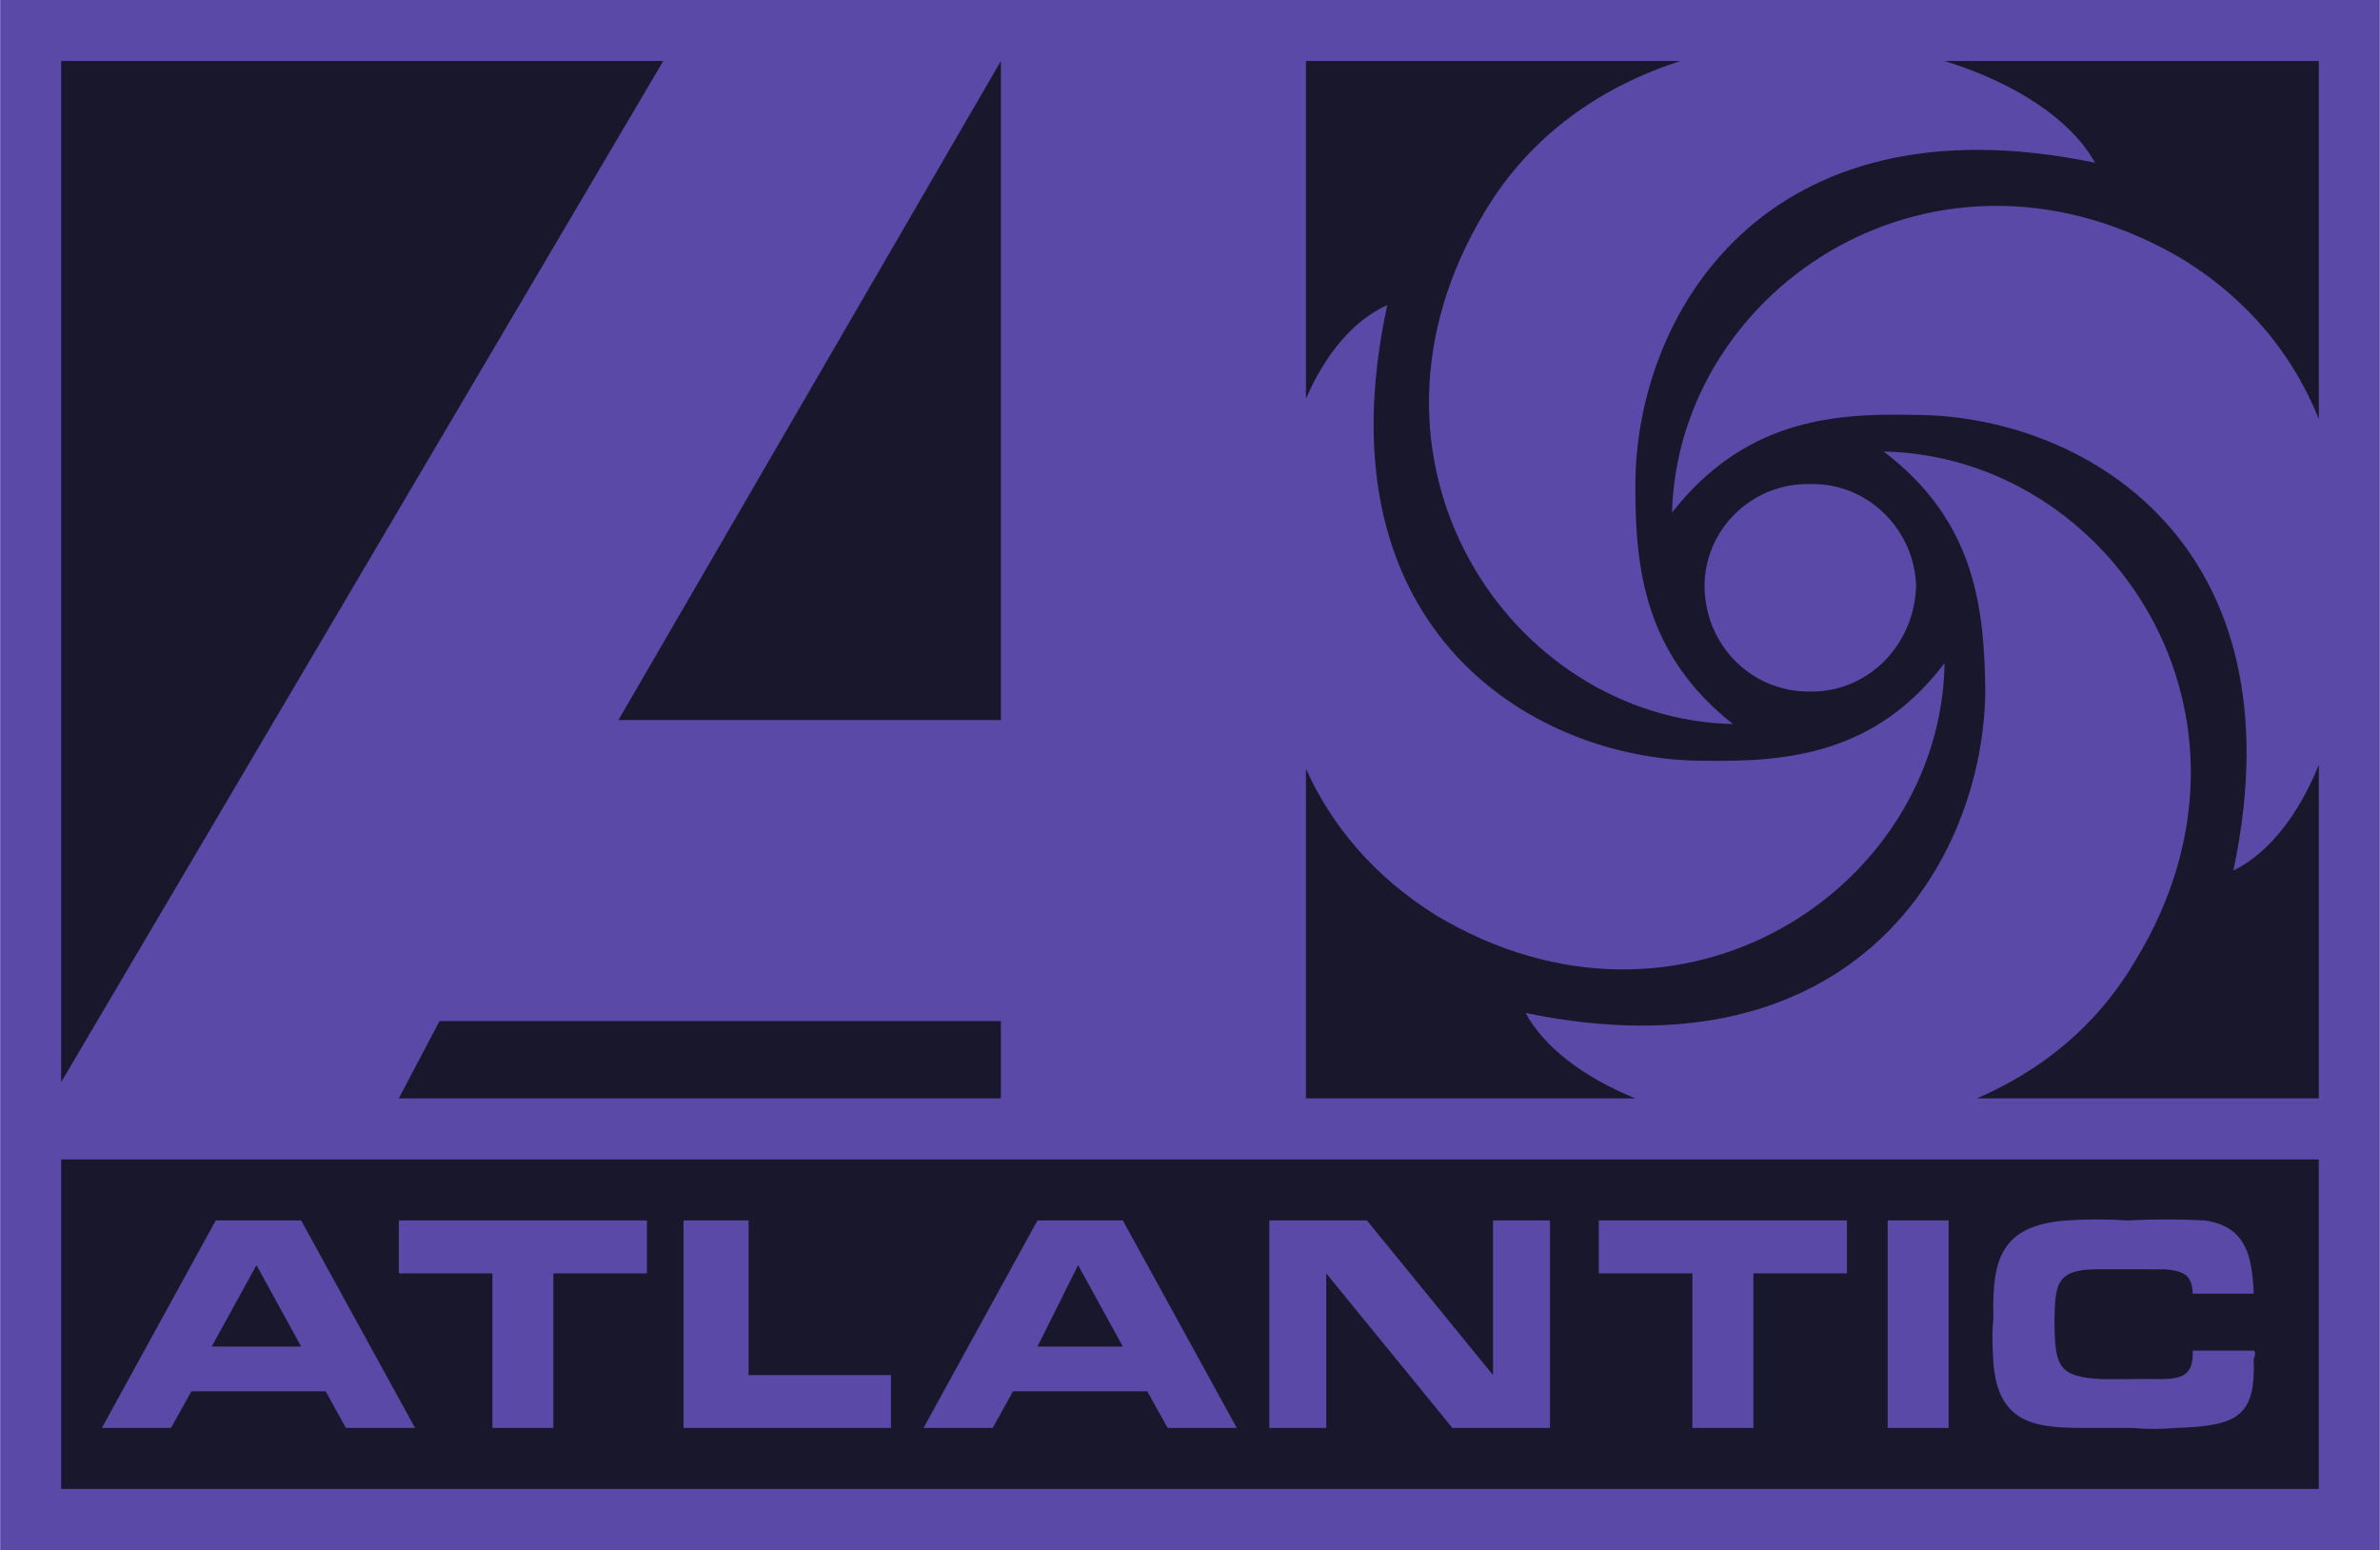
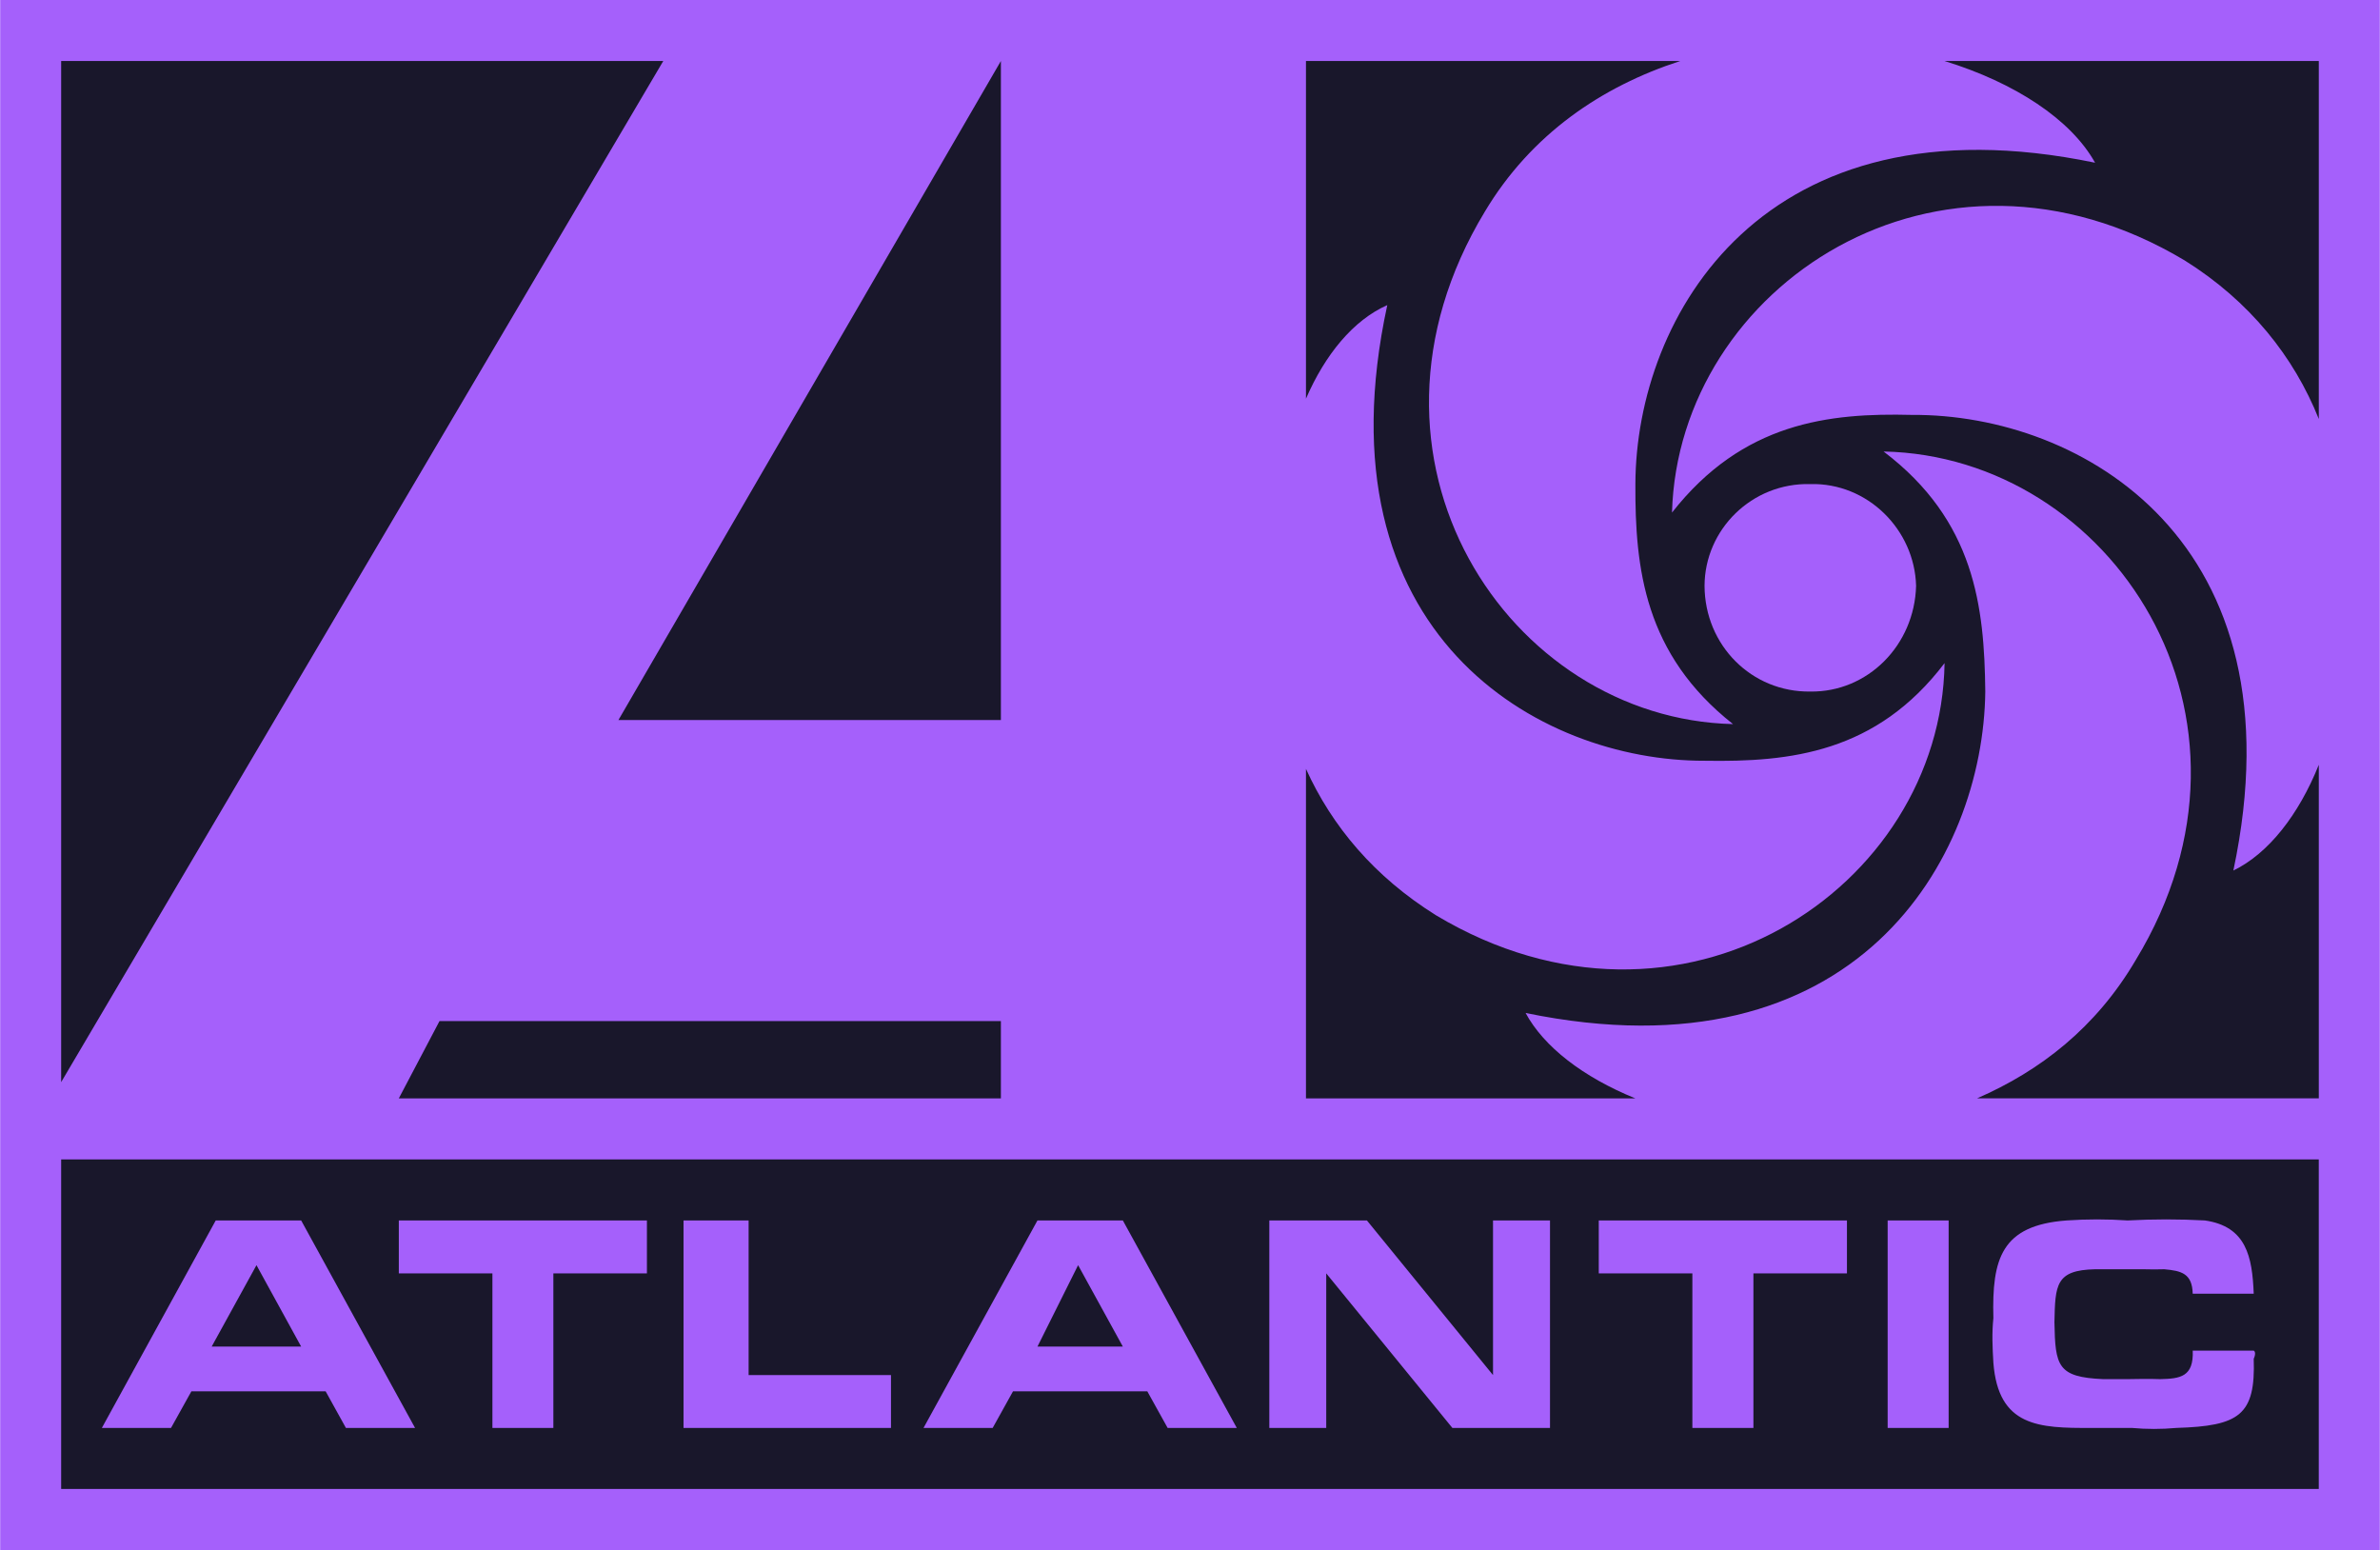
<svg xmlns="http://www.w3.org/2000/svg" width="2500" height="1628" viewBox="0 0 70.2 45.721">
-   <path fill="#5a49a7" d="M0 45.721h70.2V0H0v45.721z" />
+   <path fill="#A560FB" d="M0 45.721h70.2V0H0v45.721z" />
  <path fill="#19172b" d="M1.799 43.92h66.6V34.2h-66.6v9.72z" />
-   <path fill="#5a49a7" d="M5.641 41.04l-.601 1.08H3L6.359 36h2.52l3.36 6.12h-2.04l-.598-1.08h-3.96z" />
+   <path fill="#A560FB" d="M5.641 41.04l-.601 1.08H3L6.359 36h2.52l3.36 6.12h-2.04l-.598-1.08h-3.96z" />
  <path fill="#19172b" d="M7.561 37.319l-1.322 2.402h2.64l-1.318-2.402z" />
-   <path fill="#5a49a7" d="M16.319 42.12h-1.798v-4.559H11.76V36h7.319v1.561h-2.76v4.559zM22.079 40.561h4.2v1.559h-6.12V36h1.92v4.561zM29.879 41.04l-.6 1.08h-2.04L30.6 36h2.519l3.361 6.12h-2.04l-.6-1.08h-3.961z" />
+   <path fill="#A560FB" d="M16.319 42.12h-1.798v-4.559H11.76V36h7.319v1.561h-2.76v4.559zM22.079 40.561h4.2v1.559h-6.12V36h1.92v4.561zM29.879 41.04l-.6 1.08h-2.04L30.6 36h2.519l3.361 6.12h-2.04l-.6-1.08h-3.961z" />
  <path fill="#19172b" d="M31.799 37.319L30.6 39.721h2.519l-1.32-2.402z" />
-   <path fill="#5a49a7" d="M45.72 42.12h-2.88l-3.721-4.559v4.559H37.44V36h2.879l3.72 4.561V36h1.681v6.12zM51.721 42.12H49.92v-4.559h-2.761V36h7.321v1.561h-2.759v4.559zM55.681 42.12h1.799V36h-1.799v6.12zM66.48 39.84c.048.025.057.116 0 .24.057 1.665-.427 1.984-2.281 2.04a7.263 7.263 0 0 1-1.319 0h-1.199c-1.54.008-2.735-.037-2.881-1.92-.027-.454-.047-.873 0-1.32-.047-1.753.236-2.737 2.16-2.88a13.17 13.17 0 0 1 1.799 0 21.148 21.148 0 0 1 2.281 0c1.225.178 1.397 1.072 1.44 2.16h-1.8c-.014-.595-.333-.676-.84-.72-.205.006-.379.006-.602 0H61.8c-1.166.024-1.176.463-1.199 1.56.023 1.294.088 1.622 1.438 1.681h.72c.293-.004.603-.013.961 0 .592-.013.992-.067.961-.841h1.799z" />
+   <path fill="#A560FB" d="M45.72 42.12h-2.88l-3.721-4.559v4.559H37.44V36h2.879l3.72 4.561V36h1.681v6.12zM51.721 42.12H49.92v-4.559h-2.761V36h7.321v1.561h-2.759v4.559zM55.681 42.12h1.799V36h-1.799v6.12zM66.48 39.84c.048.025.057.116 0 .24.057 1.665-.427 1.984-2.281 2.04a7.263 7.263 0 0 1-1.319 0h-1.199c-1.54.008-2.735-.037-2.881-1.92-.027-.454-.047-.873 0-1.32-.047-1.753.236-2.737 2.16-2.88a13.17 13.17 0 0 1 1.799 0 21.148 21.148 0 0 1 2.281 0c1.225.178 1.397 1.072 1.44 2.16h-1.8c-.014-.595-.333-.676-.84-.72-.205.006-.379.006-.602 0H61.8c-1.166.024-1.176.463-1.199 1.56.023 1.294.088 1.622 1.438 1.681h.72c.293-.004.603-.013.961 0 .592-.013.992-.067.961-.841h1.799z" />
  <path fill="#19172b" d="M1.799 31.92L19.561 1.8H1.799v30.12zM18.239 21.239L29.521 1.8v19.439H18.239zM12.96 30.12h16.561v2.279H11.76l1.2-2.279zM38.521 32.399V22.68c.769 1.696 2.017 3.183 3.839 4.32 7.226 4.322 14.896-.795 15-7.44-2.01 2.645-4.549 2.923-7.08 2.88-4.9.015-11.463-3.735-9.36-13.44-1.003.443-1.835 1.46-2.399 2.76V1.8h11.04c-2.311.749-4.394 2.155-5.761 4.439-4.412 7.296.705 14.966 7.319 15.12-2.614-2.06-2.892-4.599-2.88-7.08C48.255 9.33 52.005 2.767 61.8 4.8c-.713-1.278-2.361-2.359-4.44-3H68.4v10.559c-.732-1.832-2.033-3.475-3.96-4.679-7.266-4.343-14.936.775-15.121 7.44 2.091-2.665 4.63-2.943 7.081-2.881 4.979-.034 11.542 3.716 9.479 13.44 1.038-.504 1.929-1.646 2.521-3.12v9.839H58.319c1.863-.812 3.506-2.082 4.681-4.08 4.372-7.194-.745-14.864-7.439-15 2.694 2.042 2.972 4.58 3 7.08C58.505 25.33 54.755 31.892 45 29.88c.536.994 1.69 1.89 3.239 2.52h-9.718v-.001z" />
-   <path fill="#5a49a7" d="M53.4 20.399c1.688.023 3.073-1.361 3.12-3.12-.047-1.658-1.432-3.043-3.12-3-1.729-.043-3.114 1.342-3.121 3 .007 1.759 1.392 3.144 3.121 3.12z" />
+   <path fill="#A560FB" d="M53.4 20.399c1.688.023 3.073-1.361 3.12-3.12-.047-1.658-1.432-3.043-3.12-3-1.729-.043-3.114 1.342-3.121 3 .007 1.759 1.392 3.144 3.121 3.12z" />
</svg>
